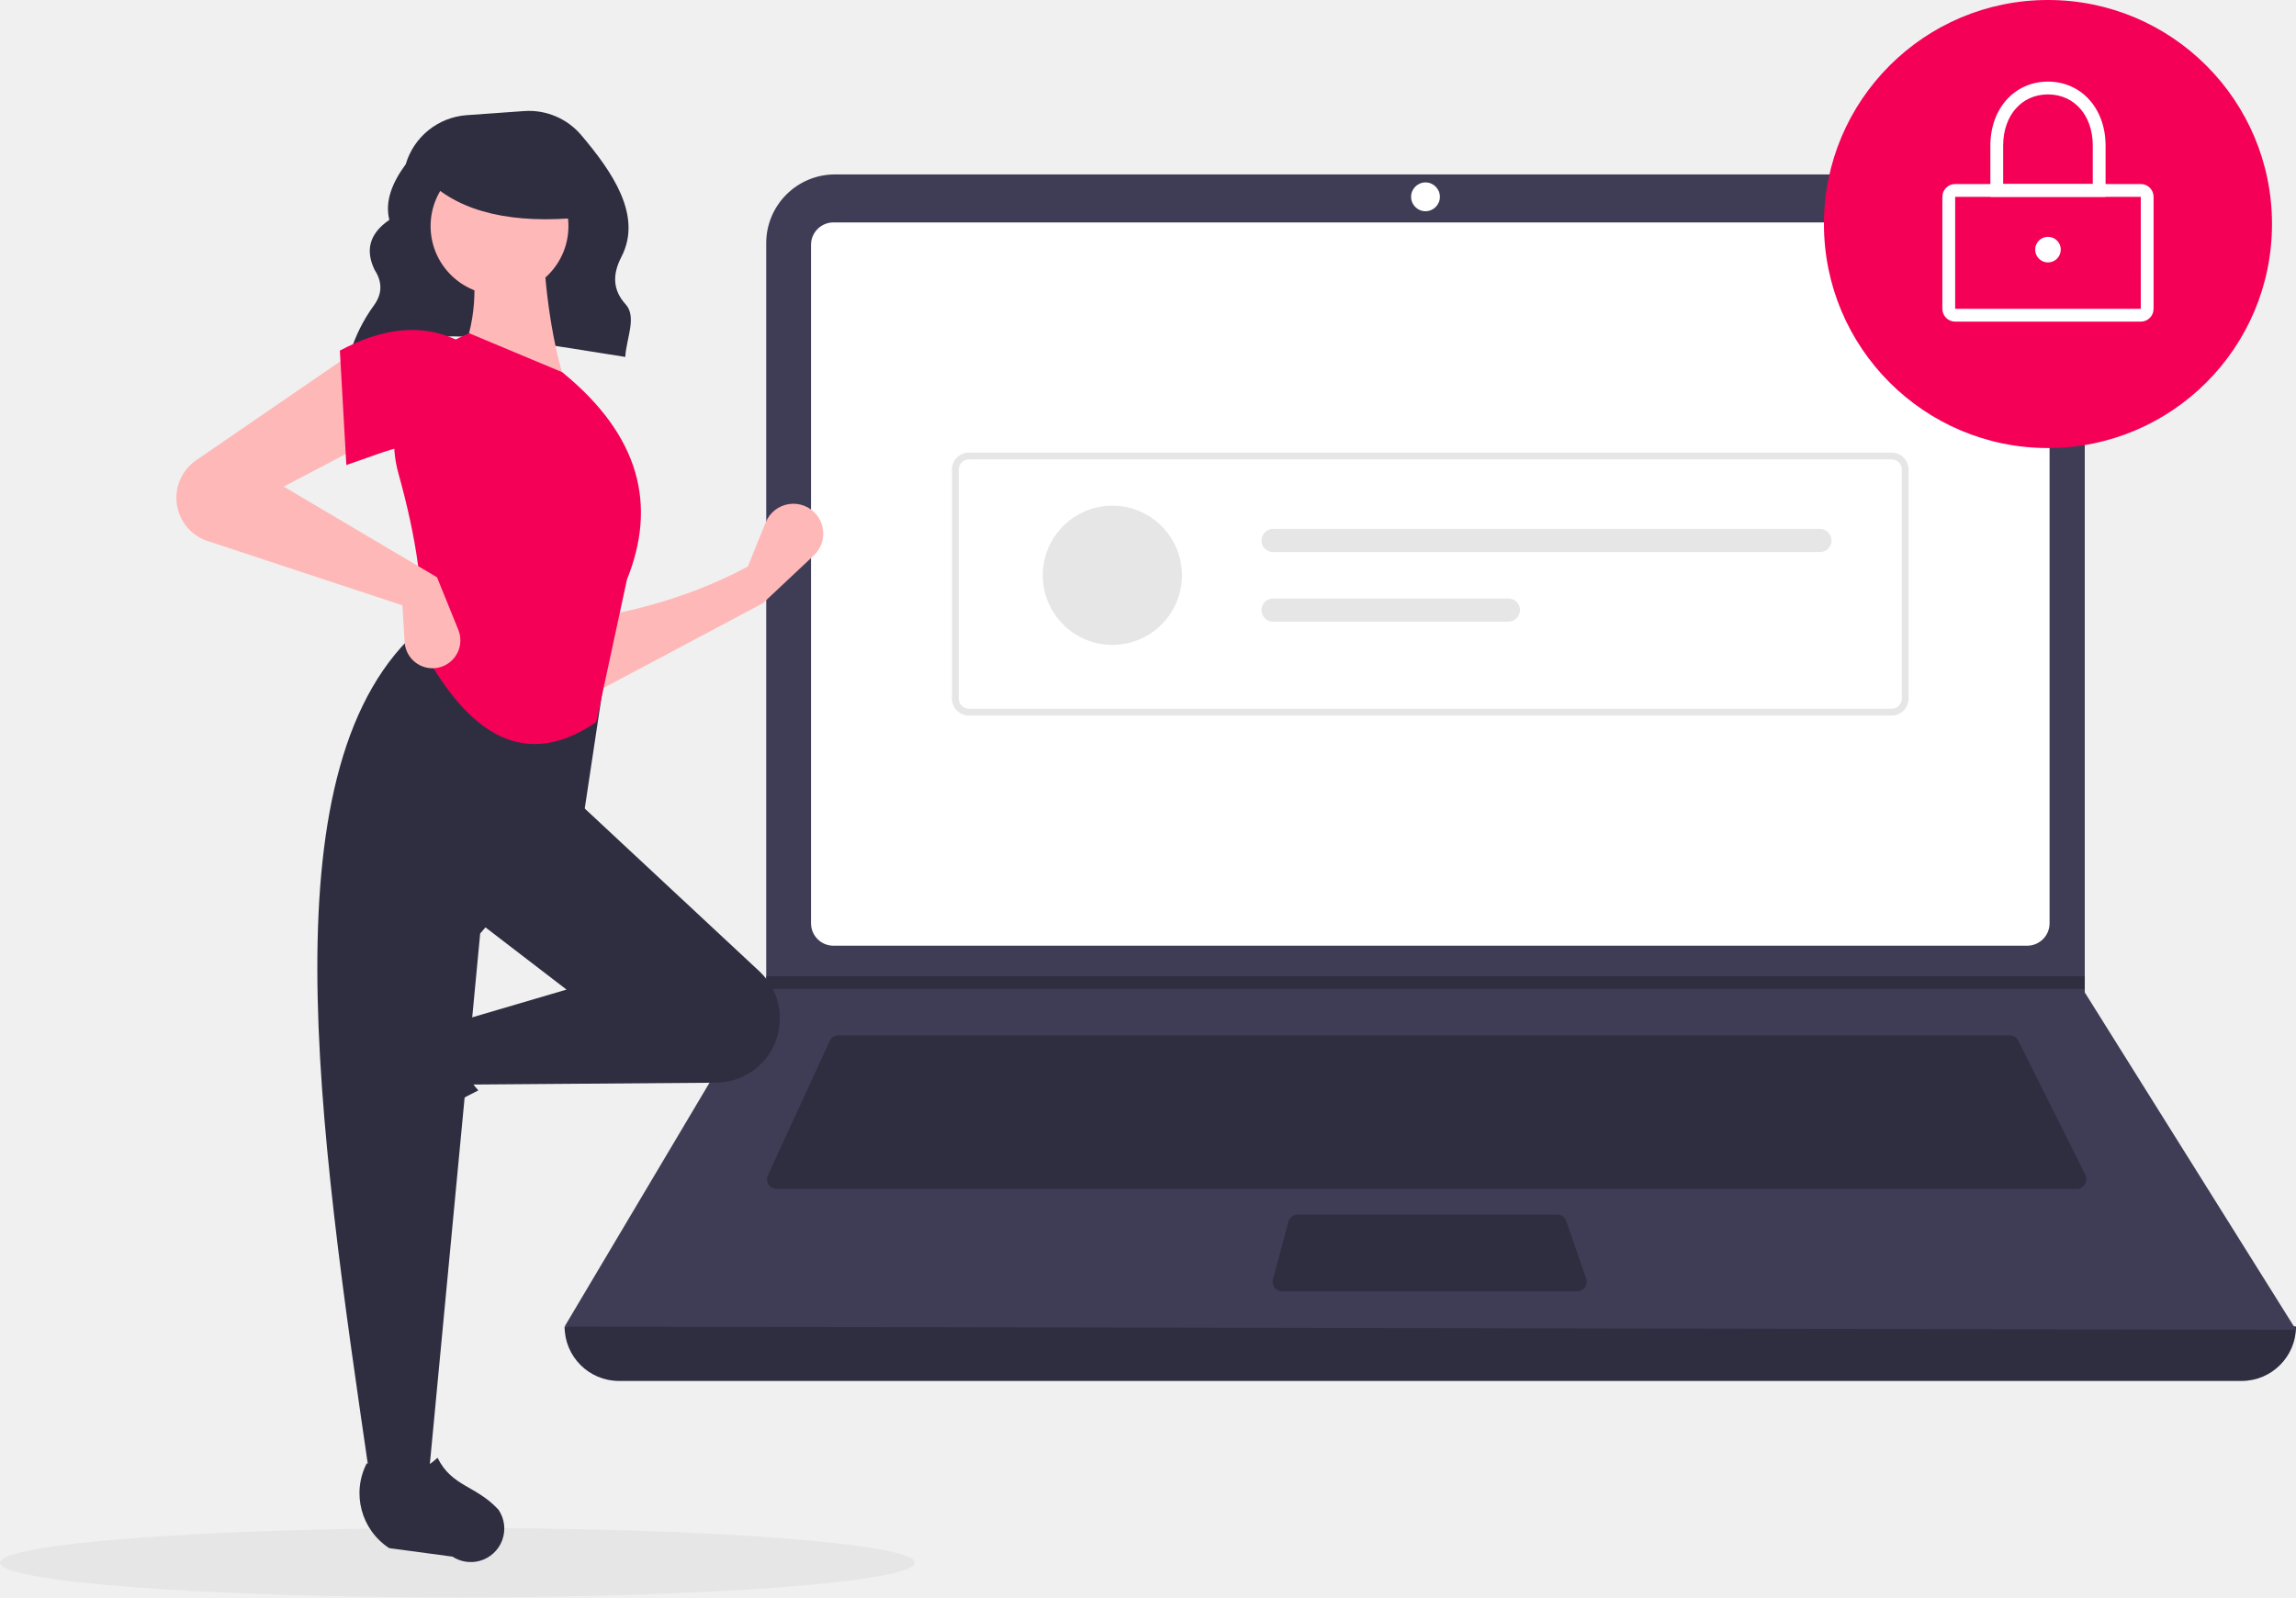
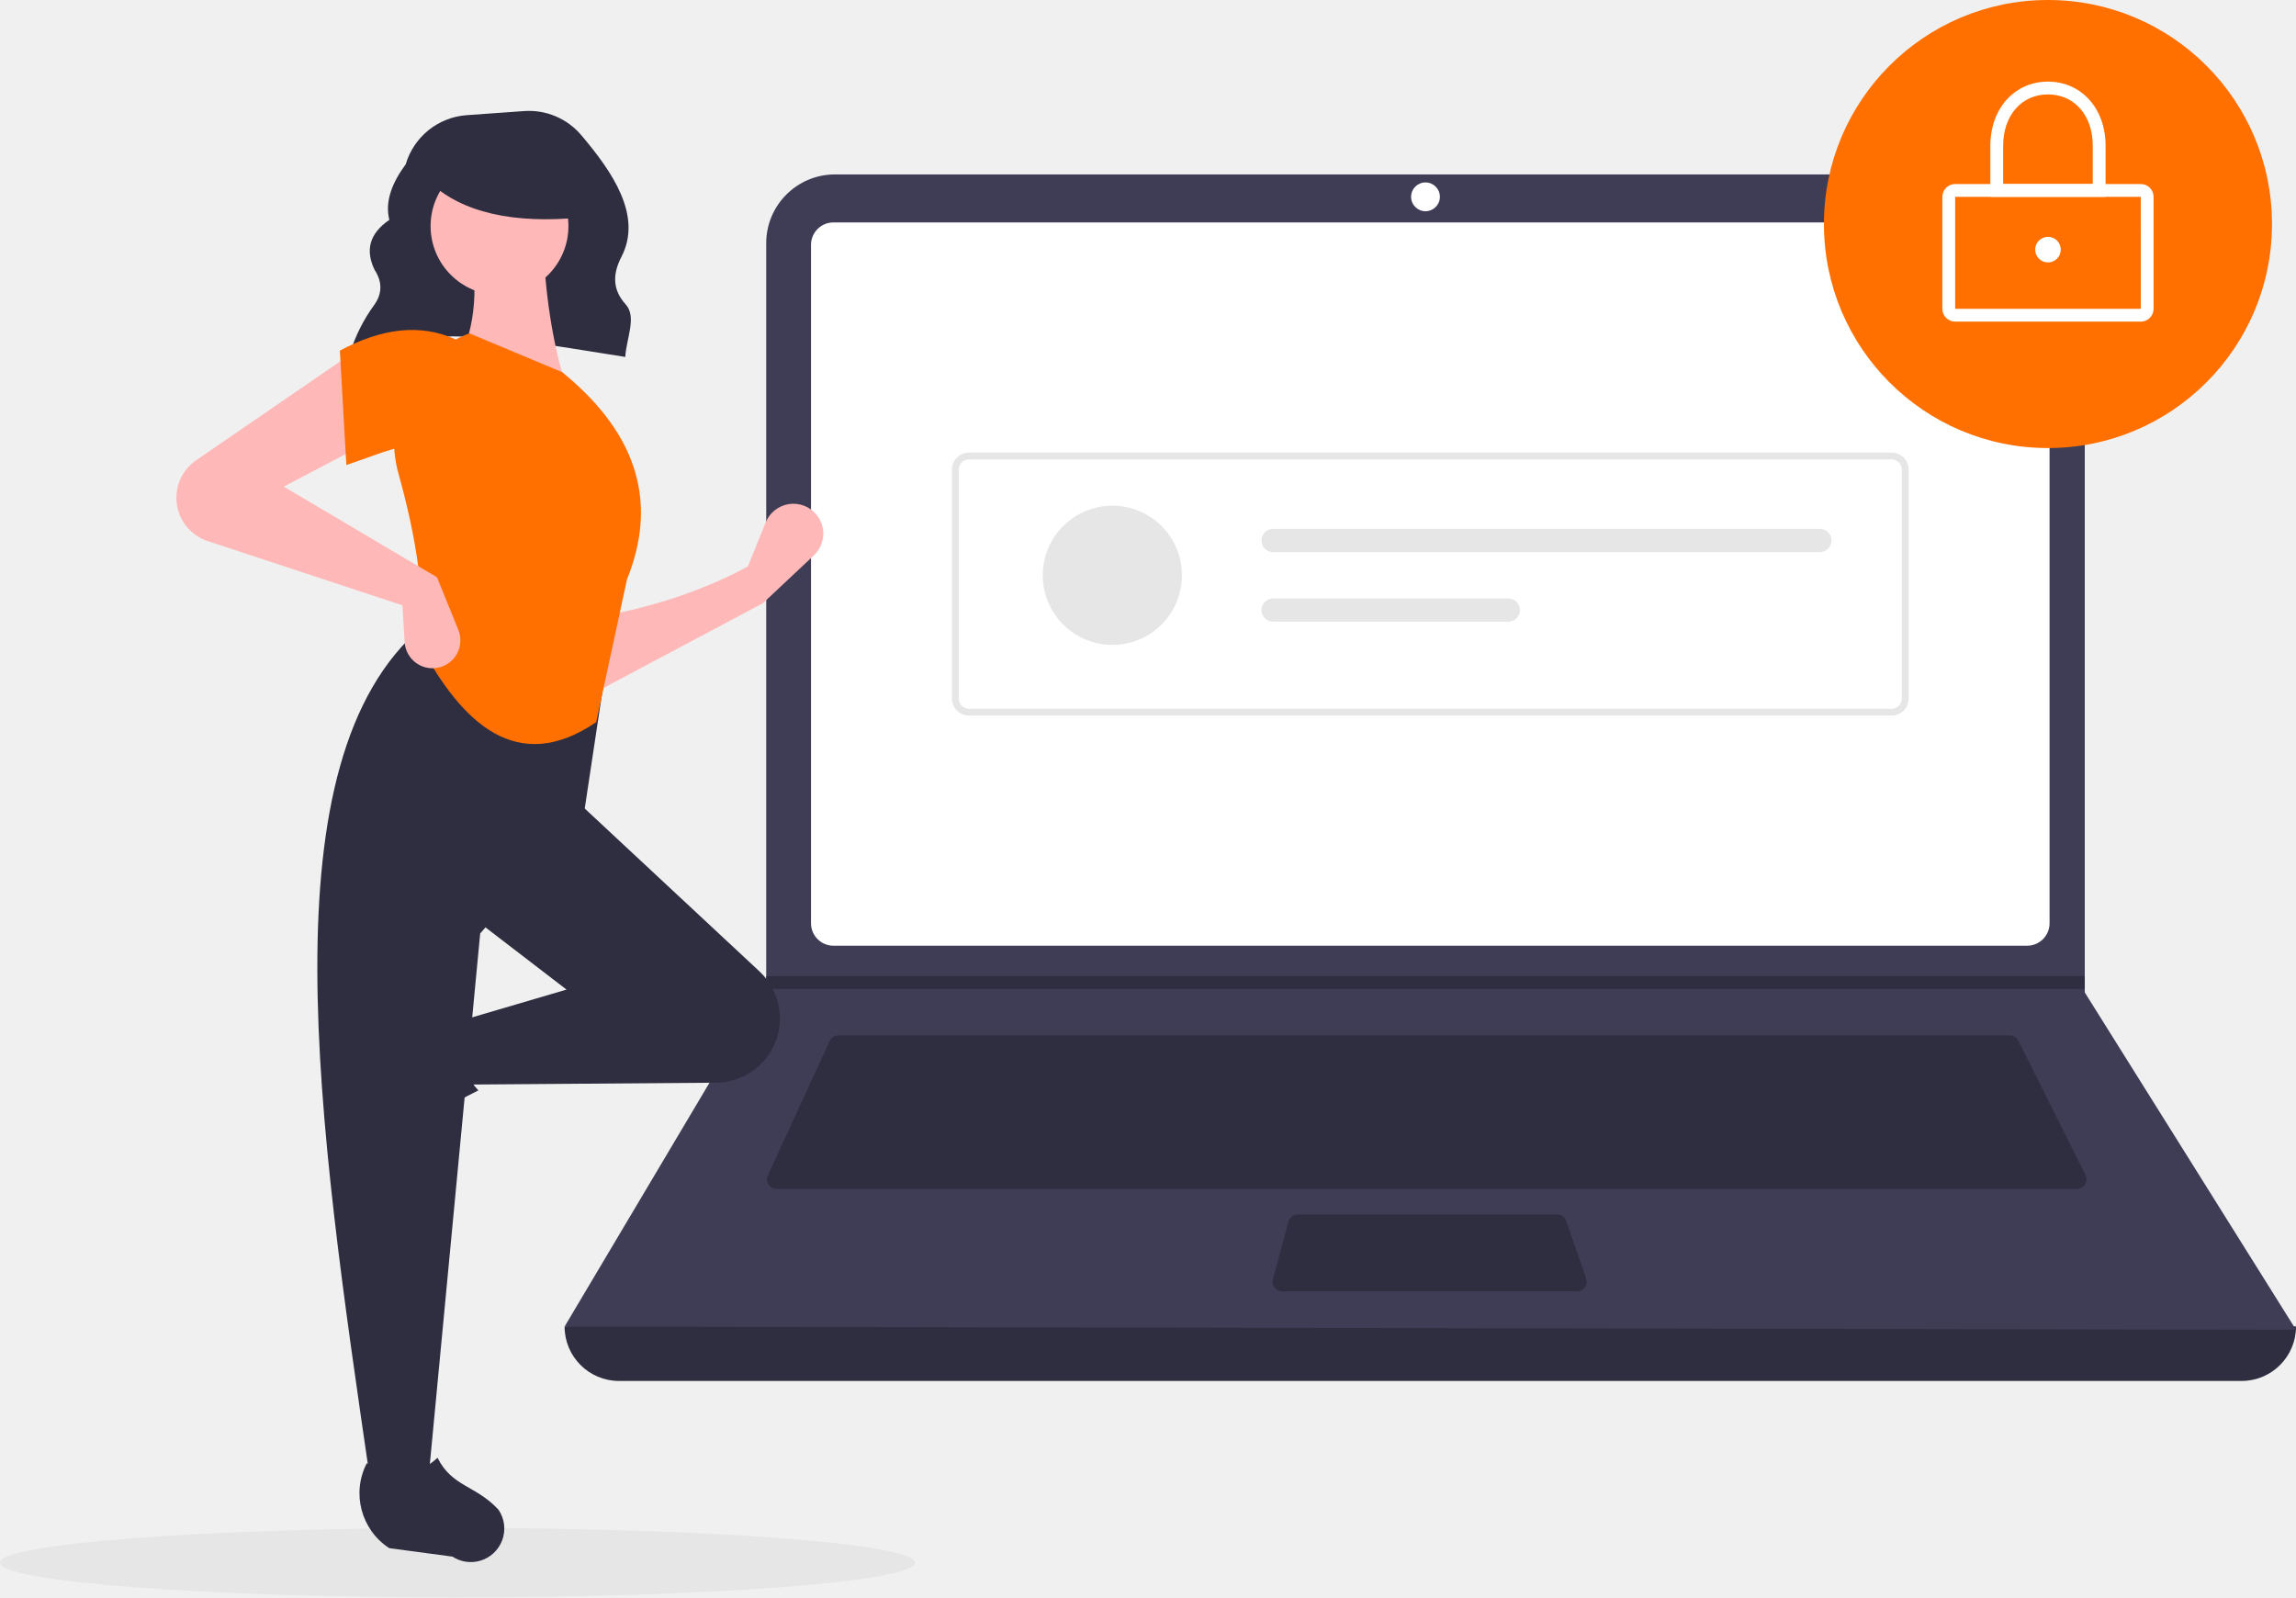
<svg xmlns="http://www.w3.org/2000/svg" id="a5c16198-98a1-478b-8909-43624583dcf2" data-name="Layer 1" width="793" height="551.732" viewBox="0 0 793 551.732">
  <ellipse cx="158" cy="539.732" rx="158" ry="12" fill="#e6e6e6" />
  <path d="M324.272,296.554c27.497-11.695,61.744-4.285,95.191.858.311-6.228,4.084-13.808.132-18.153-4.801-5.279-4.359-10.825-1.47-16.404,7.388-14.265-3.197-29.444-13.884-42.065a23.669,23.669,0,0,0-19.755-8.292l-19.797,1.414A23.709,23.709,0,0,0,343.635,230.859v0c-4.727,6.429-7.257,12.841-5.664,19.219-7.081,4.839-8.27,10.68-5.089,17.264,2.698,4.146,2.669,8.182-.123,12.106a55.891,55.891,0,0,0-8.31,16.506Z" transform="translate(-203.5 -174.1342)" fill="#2f2e41" />
  <path d="M977.709,651.097H417.291A18.791,18.791,0,0,1,398.5,632.306h0q304.727-35.415,598,0h0A18.791,18.791,0,0,1,977.709,651.097Z" transform="translate(-203.5 -174.1342)" fill="#2f2e41" />
  <path d="M996.5,633.412l-598-1.105,69.306-116.616.332-.553V258.131a23.752,23.752,0,0,1,23.754-23.754H899.792a23.752,23.752,0,0,1,23.754,23.754V516.906Z" transform="translate(-203.5 -174.1342)" fill="#3f3d56" />
  <path d="M491.35,250.957a7.746,7.746,0,0,0-7.738,7.738V493.031a7.747,7.747,0,0,0,7.738,7.738H903.65a7.747,7.747,0,0,0,7.738-7.738V258.694a7.747,7.747,0,0,0-7.738-7.738Z" transform="translate(-203.5 -174.1342)" fill="#fff" />
  <path d="M493.078,531.718a3.325,3.325,0,0,0-3.013,1.93l-21.355,46.425a3.316,3.316,0,0,0,3.012,4.702H920.814a3.316,3.316,0,0,0,2.965-4.799L900.567,533.551a3.299,3.299,0,0,0-2.965-1.833Z" transform="translate(-203.5 -174.1342)" fill="#2f2e41" />
  <circle cx="492.342" cy="67.98" r="4.974" fill="#fff" />
  <path d="M651.7,593.619a3.321,3.321,0,0,0-3.202,2.454l-5.357,19.896a3.316,3.316,0,0,0,3.202,4.179h101.874a3.315,3.315,0,0,0,3.133-4.401l-6.887-19.896a3.318,3.318,0,0,0-3.134-2.231Z" transform="translate(-203.5 -174.1342)" fill="#2f2e41" />
  <polygon points="720.046 337.135 720.046 341.556 264.306 341.556 264.649 341.004 264.649 337.135 720.046 337.135" fill="#2f2e41" />
-   <circle cx="707.335" cy="77.375" r="77.375" fill="#f50057" />
+   <circle cx="707.335" cy="77.375" r="77.375" fill="#ff7000" />
  <path d="M942.89,285.223H878.779a4.426,4.426,0,0,1-4.421-4.421V242.114a4.426,4.426,0,0,1,4.421-4.421H942.89a4.426,4.426,0,0,1,4.421,4.421v38.688A4.426,4.426,0,0,1,942.89,285.223Zm-64.111-43.109v38.688h64.114L942.89,242.114Z" transform="translate(-203.5 -174.1342)" fill="#fff" />
  <path d="M930.731,242.114h-39.793V224.428c0-12.81,8.368-22.107,19.896-22.107s19.896,9.297,19.896,22.107Zm-35.372-4.421h30.95V224.428c0-10.413-6.363-17.686-15.475-17.686s-15.475,7.273-15.475,17.686Z" transform="translate(-203.5 -174.1342)" fill="#fff" />
  <circle cx="707.335" cy="86.218" r="4.421" fill="#fff" />
  <path d="M856.82,421.284H538.18a5.908,5.908,0,0,1-5.901-5.901V336.342a5.908,5.908,0,0,1,5.901-5.901H856.82a5.908,5.908,0,0,1,5.901,5.901V415.383A5.908,5.908,0,0,1,856.82,421.284Zm-318.64-88.482a3.544,3.544,0,0,0-3.54,3.54V415.383a3.544,3.544,0,0,0,3.54,3.54H856.82a3.544,3.544,0,0,0,3.54-3.54V336.342a3.544,3.544,0,0,0-3.54-3.54Z" transform="translate(-203.5 -174.1342)" fill="#e6e6e6" />
  <circle cx="384.19" cy="198.695" r="24.036" fill="#e6e6e6" />
  <path d="M643.203,356.805a4.006,4.006,0,1,0,0,8.012H832.061a4.006,4.006,0,0,0,0-8.012Z" transform="translate(-203.5 -174.1342)" fill="#e6e6e6" />
  <path d="M643.203,380.842a4.006,4.006,0,1,0,0,8.012H724.469a4.006,4.006,0,1,0,0-8.012Z" transform="translate(-203.5 -174.1342)" fill="#e6e6e6" />
  <path d="M467.022,382.462,408.119,413.778l-.746-26.096c19.226-3.209,37.517-8.797,54.429-17.895l6.16-15.22a10.318,10.318,0,0,1,17.536-2.678l0,0a10.318,10.318,0,0,1-.908,14.069Z" transform="translate(-203.5 -174.1342)" fill="#ffb8b8" />
  <path d="M323.098,563.267v0a11.574,11.574,0,0,1,1.469-9.363l12.939-19.858a22.612,22.612,0,0,1,29.335-7.739h0c-5.438,9.256-4.68,17.377,1.878,24.434a117.631,117.631,0,0,0-27.936,19.045A11.574,11.574,0,0,1,323.098,563.267Z" transform="translate(-203.5 -174.1342)" fill="#2f2e41" />
  <path d="M469.705,537.303l0,0a22.203,22.203,0,0,1-18.871,10.779l-85.96.651-3.728-21.623,38.026-11.184-32.061-24.605L402.154,450.313l63.65,59.324A22.203,22.203,0,0,1,469.705,537.303Z" transform="translate(-203.5 -174.1342)" fill="#2f2e41" />
  <path d="M351.453,685.179H331.321c-18.075-123.898-36.474-248.142,17.895-294.515l64.122,10.439L405.136,455.532l-35.789,41.008Z" transform="translate(-203.5 -174.1342)" fill="#2f2e41" />
  <path d="M369.149,713.246h0a11.574,11.574,0,0,1-9.363-1.469l-21.859-2.938a22.612,22.612,0,0,1-7.741-29.335v0c9.257,5.437,17.377,4.679,24.434-1.879,4.986,10.067,13.201,9.453,21.047,17.935A11.574,11.574,0,0,1,369.149,713.246Z" transform="translate(-203.5 -174.1342)" fill="#2f2e41" />
  <path d="M399.172,307.902l-37.28-8.947c6.192-12.674,6.702-26.776,3.728-41.754l25.351-.746C391.764,275.08,394.167,292.481,399.172,307.902Z" transform="translate(-203.5 -174.1342)" fill="#ffb8b8" />
-   <path d="M409.418,423.552c-27.139,18.493-46.314.633-60.947-26.923,2.033-16.862-1.259-37.041-7.357-58.966a40.138,40.138,0,0,1,24.506-48.401h0l32.061,13.421c27.224,22.19,32.582,46.227,22.368,71.578Z" transform="translate(-203.5 -174.1342)" fill="#f50057" />
+   <path d="M409.418,423.552c-27.139,18.493-46.314.633-60.947-26.923,2.033-16.862-1.259-37.041-7.357-58.966a40.138,40.138,0,0,1,24.506-48.401h0l32.061,13.421c27.224,22.19,32.582,46.227,22.368,71.578Z" transform="translate(-203.5 -174.1342)" fill="#ff7000" />
  <path d="M331.321,326.542,301.497,342.2l52.938,31.316,7.366,18.17a9.637,9.637,0,0,1-5.789,12.731h0a9.637,9.637,0,0,1-12.762-8.544l-.745-12.663-67.284-22.204a15.733,15.733,0,0,1-9.873-9.611v0a15.733,15.733,0,0,1,5.903-18.303l54.105-37.118Z" transform="translate(-203.5 -174.1342)" fill="#ffb8b8" />
-   <path d="M361.146,329.524c-12.439-5.451-23.749.47-38.026,5.219l-2.237-39.517c14.176-7.556,27.692-9.593,40.263-3.728Z" transform="translate(-203.5 -174.1342)" fill="#f50057" />
+   <path d="M361.146,329.524c-12.439-5.451-23.749.47-38.026,5.219l-2.237-39.517c14.176-7.556,27.692-9.593,40.263-3.728Z" transform="translate(-203.5 -174.1342)" fill="#ff7000" />
  <circle cx="172.525" cy="78.093" r="23.802" fill="#ffb8b8" />
  <path d="M404.5,249.224c-23.566,2.308-41.523-1.546-53-12.52v-8.838h51Z" transform="translate(-203.5 -174.1342)" fill="#2f2e41" />
</svg>
